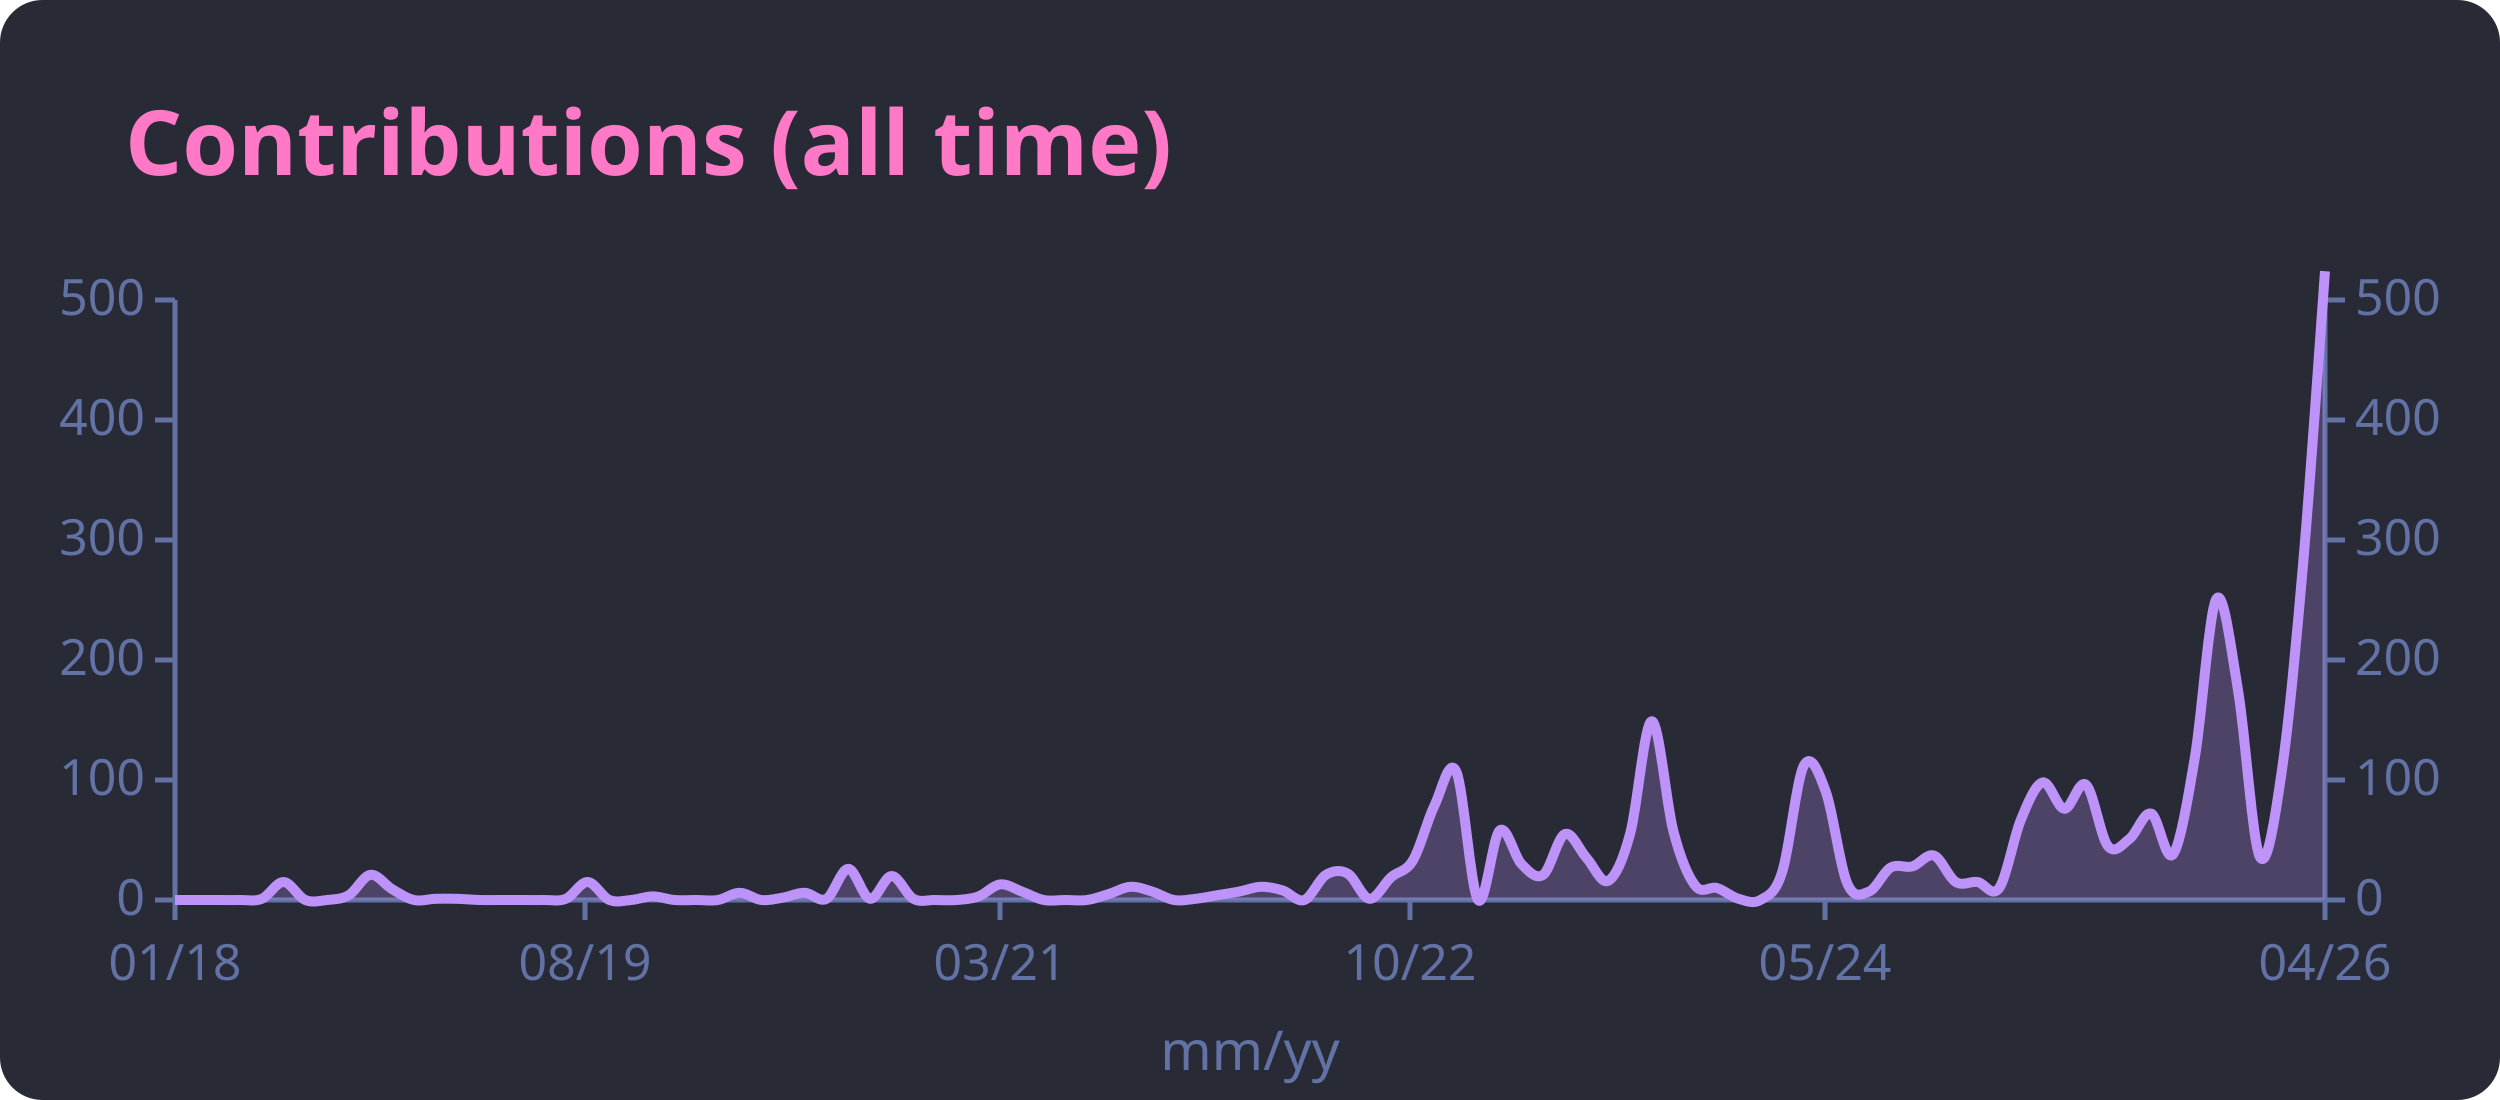
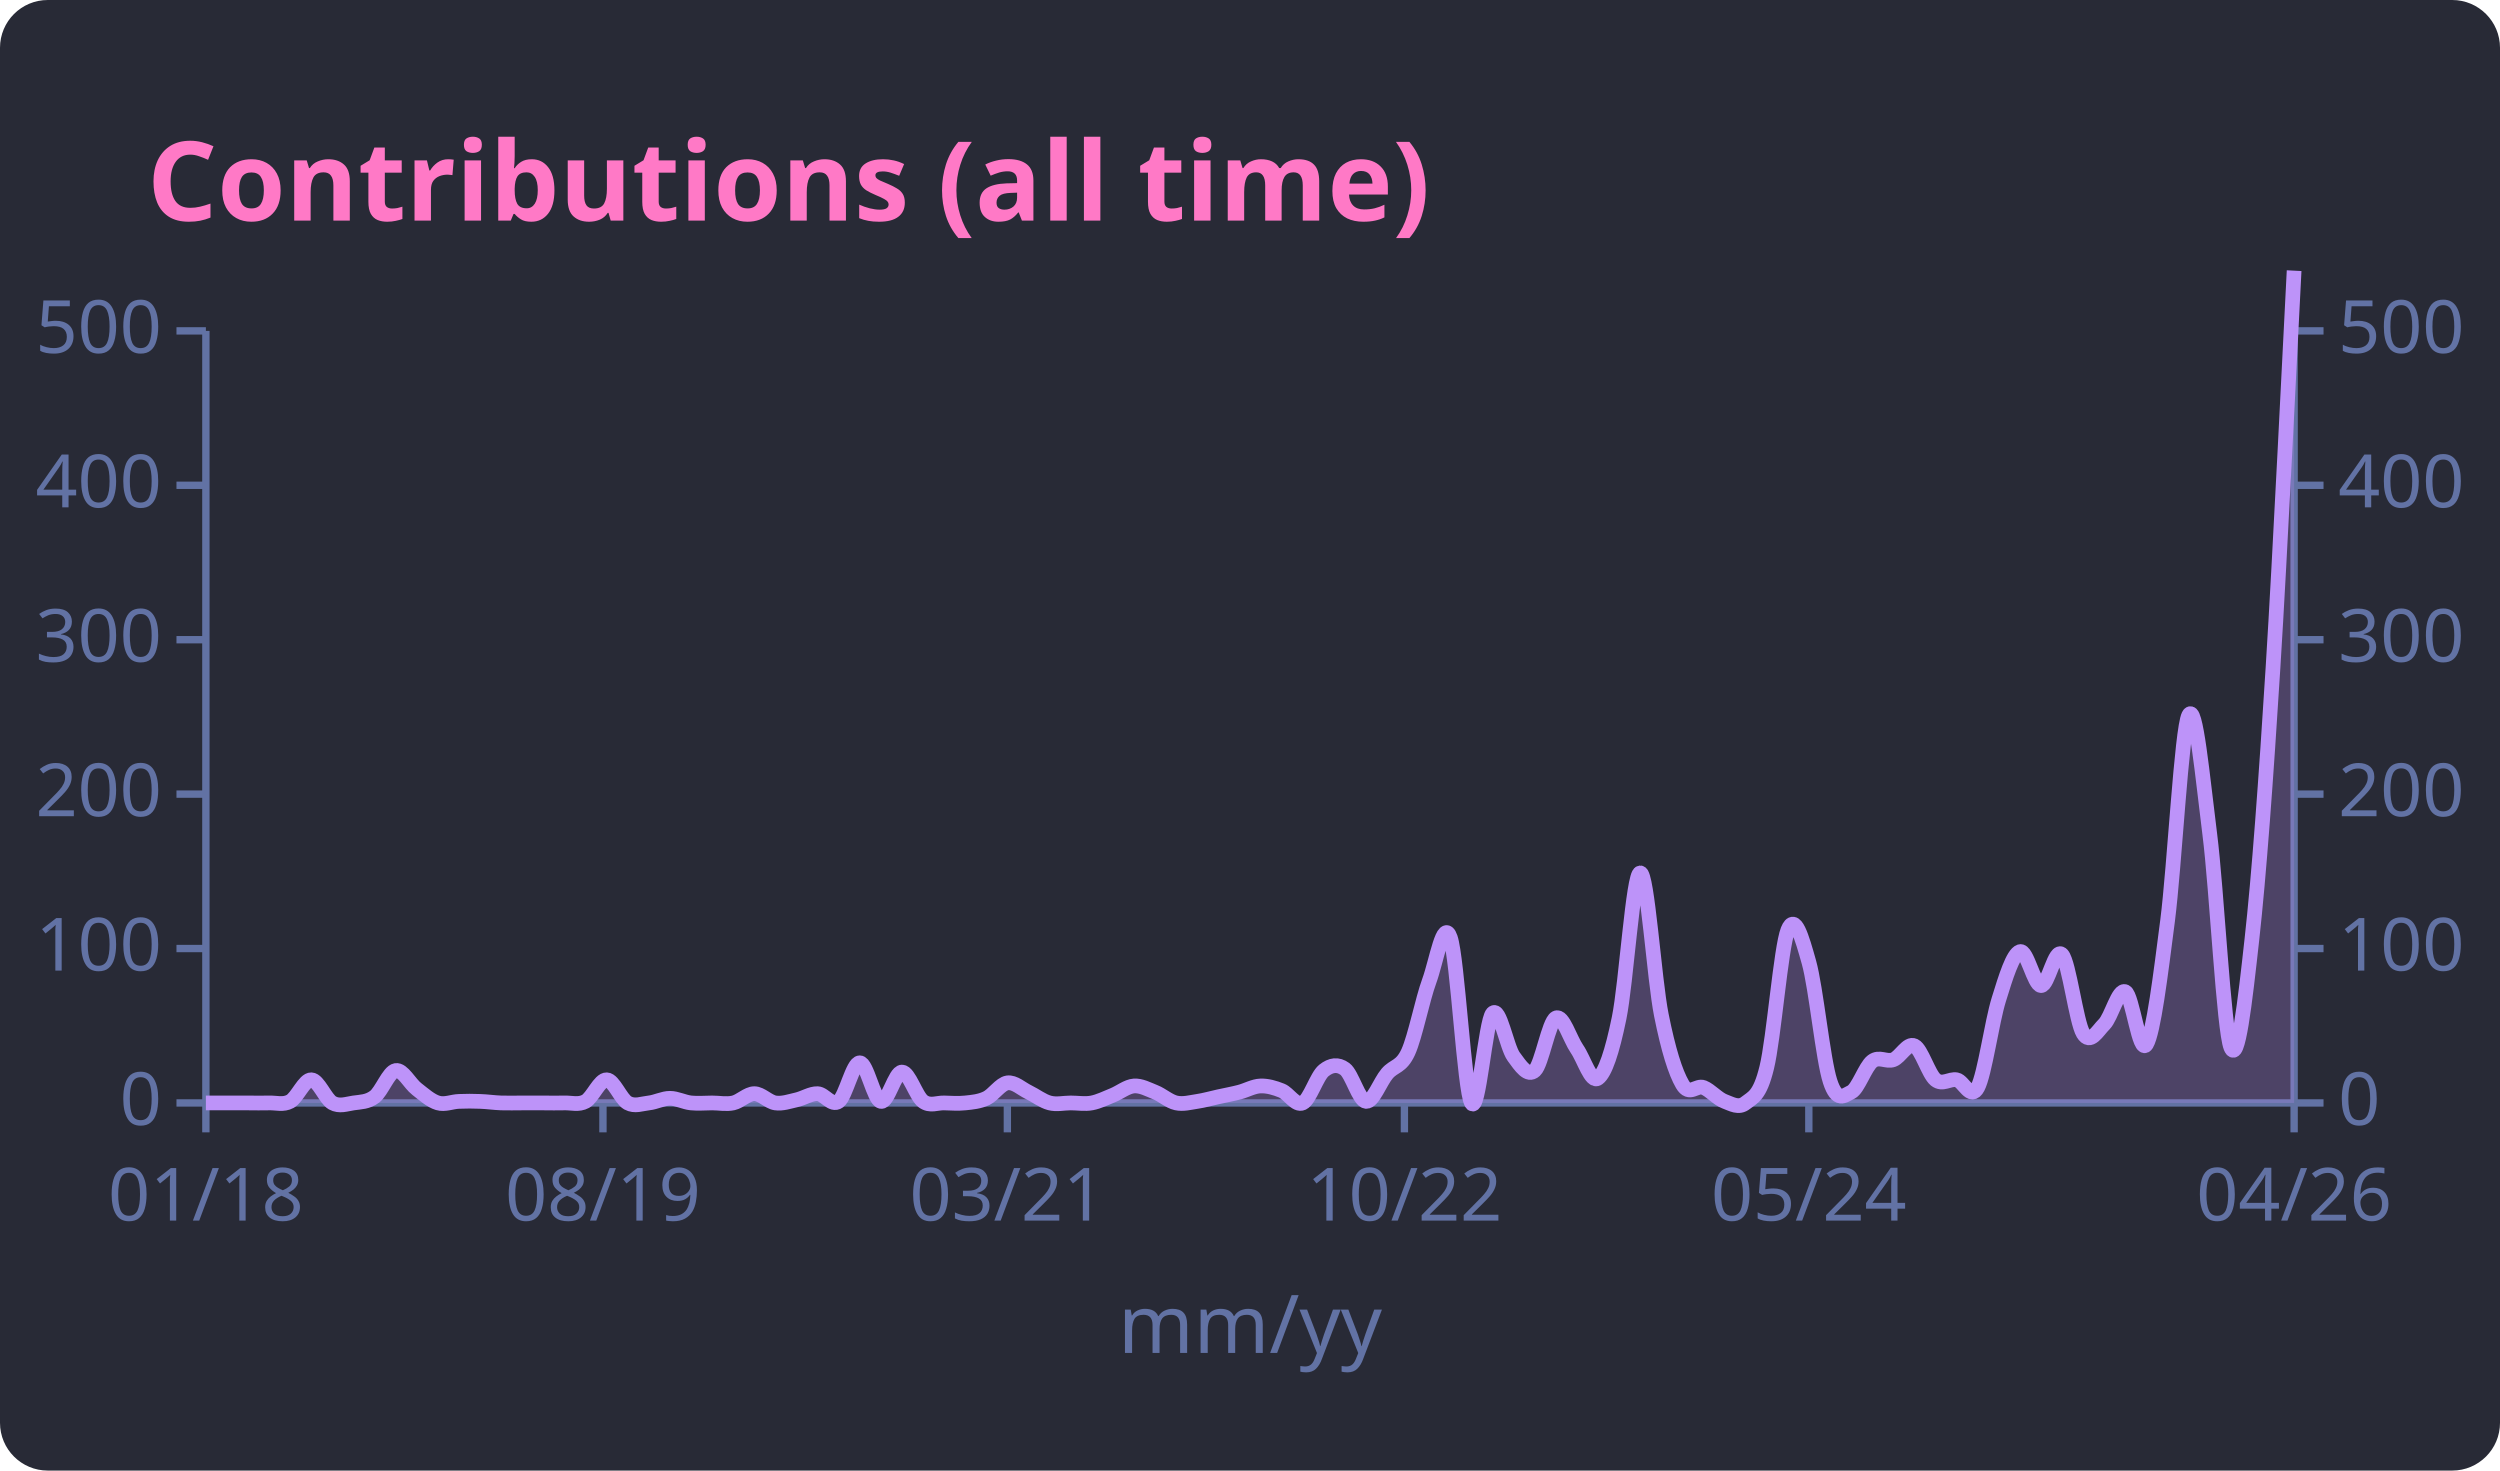
- <svg xmlns="http://www.w3.org/2000/svg" width="500" height="220" viewBox="0 0 500 220" font-family="'Segoe UI', Ubuntu, Sans-Serif">
-   <rect x="0.5" y="0.5" width="499" height="219" rx="8" fill="#282a36" stroke="#282a36" stroke-opacity="1.00" />
-   <text x="25" y="35" font-size="18" font-weight="600" fill="#ff79c6">Contributions (all time)</text>
-   <line x1="35" y1="60" x2="35" y2="180" stroke="#6272a4" />
-   <line x1="465" y1="60" x2="465" y2="180" stroke="#6272a4" />
-   <line x1="31" y1="180" x2="35" y2="180" stroke="#6272a4" />
-   <text x="29" y="183" font-size="10" fill="#6272a4" text-anchor="end">0</text>
-   <line x1="465" y1="180" x2="469" y2="180" stroke="#6272a4" />
-   <text x="471" y="183" font-size="10" fill="#6272a4" text-anchor="start">0</text>
-   <line x1="31" y1="156" x2="35" y2="156" stroke="#6272a4" />
-   <text x="29" y="159" font-size="10" fill="#6272a4" text-anchor="end">100</text>
-   <line x1="465" y1="156" x2="469" y2="156" stroke="#6272a4" />
-   <text x="471" y="159" font-size="10" fill="#6272a4" text-anchor="start">100</text>
-   <line x1="31" y1="132" x2="35" y2="132" stroke="#6272a4" />
-   <text x="29" y="135" font-size="10" fill="#6272a4" text-anchor="end">200</text>
-   <line x1="465" y1="132" x2="469" y2="132" stroke="#6272a4" />
-   <text x="471" y="135" font-size="10" fill="#6272a4" text-anchor="start">200</text>
-   <line x1="31" y1="108" x2="35" y2="108" stroke="#6272a4" />
-   <text x="29" y="111" font-size="10" fill="#6272a4" text-anchor="end">300</text>
-   <line x1="465" y1="108" x2="469" y2="108" stroke="#6272a4" />
-   <text x="471" y="111" font-size="10" fill="#6272a4" text-anchor="start">300</text>
-   <line x1="31" y1="84" x2="35" y2="84" stroke="#6272a4" />
-   <text x="29" y="87" font-size="10" fill="#6272a4" text-anchor="end">400</text>
-   <line x1="465" y1="84" x2="469" y2="84" stroke="#6272a4" />
-   <text x="471" y="87" font-size="10" fill="#6272a4" text-anchor="start">400</text>
-   <line x1="31" y1="60" x2="35" y2="60" stroke="#6272a4" />
-   <text x="29" y="63" font-size="10" fill="#6272a4" text-anchor="end">500</text>
-   <line x1="465" y1="60" x2="469" y2="60" stroke="#6272a4" />
-   <text x="471" y="63" font-size="10" fill="#6272a4" text-anchor="start">500</text>
-   <line x1="35" y1="180" x2="465" y2="180" stroke="#6272a4" />
-   <line x1="35" y1="180" x2="35" y2="184" stroke="#6272a4" />
-   <text x="35" y="196" font-size="10" fill="#6272a4" text-anchor="middle">01/18</text>
-   <line x1="117" y1="180" x2="117" y2="184" stroke="#6272a4" />
-   <text x="117" y="196" font-size="10" fill="#6272a4" text-anchor="middle">08/19</text>
-   <line x1="200" y1="180" x2="200" y2="184" stroke="#6272a4" />
-   <text x="200" y="196" font-size="10" fill="#6272a4" text-anchor="middle">03/21</text>
-   <line x1="282" y1="180" x2="282" y2="184" stroke="#6272a4" />
-   <text x="282" y="196" font-size="10" fill="#6272a4" text-anchor="middle">10/22</text>
-   <line x1="365" y1="180" x2="365" y2="184" stroke="#6272a4" />
-   <text x="365" y="196" font-size="10" fill="#6272a4" text-anchor="middle">05/24</text>
-   <line x1="465" y1="180" x2="465" y2="184" stroke="#6272a4" />
-   <text x="465" y="196" font-size="10" fill="#6272a4" text-anchor="middle">04/26</text>
-   <path d="M35.00,180.00 C35.72,180.00 37.90,180.00 39.34,180.00 C40.79,180.00 42.24,180.00 43.69,180.00 C45.13,180.00 46.58,180.04 48.03,180.00 C49.48,179.96 50.93,180.36 52.37,179.76 C53.82,179.16 55.27,176.36 56.72,176.40 C58.16,176.44 59.61,179.40 61.06,180.00 C62.51,180.60 63.96,180.16 65.40,180.00 C66.85,179.84 68.30,179.88 69.75,179.04 C71.20,178.20 72.64,175.16 74.09,174.96 C75.54,174.76 76.99,177.00 78.43,177.84 C79.88,178.68 81.33,179.68 82.78,180.00 C84.23,180.32 85.67,179.80 87.12,179.76 C88.57,179.72 90.02,179.72 91.46,179.76 C92.91,179.80 94.36,179.96 95.81,180.00 C97.26,180.04 98.70,180.00 100.15,180.00 C101.60,180.00 103.05,180.00 104.49,180.00 C105.94,180.00 107.39,180.04 108.84,180.00 C110.29,179.96 111.73,180.36 113.18,179.76 C114.63,179.16 116.08,176.36 117.53,176.40 C118.97,176.44 120.42,179.40 121.87,180.00 C123.32,180.60 124.76,180.12 126.21,180.00 C127.66,179.88 129.11,179.28 130.56,179.28 C132.00,179.28 133.45,179.88 134.90,180.00 C136.35,180.12 137.79,180.00 139.24,180.00 C140.69,180.00 142.14,180.24 143.59,180.00 C145.03,179.76 146.48,178.56 147.93,178.56 C149.38,178.56 150.82,179.84 152.27,180.00 C153.72,180.16 155.17,179.76 156.62,179.52 C158.06,179.28 159.51,178.52 160.96,178.56 C162.41,178.60 163.86,180.56 165.30,179.76 C166.75,178.96 168.20,173.76 169.65,173.76 C171.09,173.76 172.54,179.52 173.99,179.76 C175.44,180.00 176.89,175.20 178.33,175.20 C179.78,175.20 181.23,178.96 182.68,179.76 C184.12,180.56 185.57,179.96 187.02,180.00 C188.47,180.04 189.92,180.12 191.36,180.00 C192.81,179.88 194.26,179.80 195.71,179.28 C197.15,178.76 198.60,177.04 200.05,176.88 C201.50,176.72 202.95,177.80 204.39,178.32 C205.84,178.84 207.29,179.72 208.74,180.00 C210.19,180.28 211.63,180.00 213.08,180.00 C214.53,180.00 215.98,180.20 217.42,180.00 C218.87,179.80 220.32,179.24 221.77,178.80 C223.22,178.36 224.66,177.44 226.11,177.36 C227.56,177.28 229.01,177.88 230.45,178.32 C231.90,178.76 233.35,179.76 234.80,180.00 C236.25,180.24 237.69,179.92 239.14,179.76 C240.59,179.60 242.04,179.28 243.48,179.04 C244.93,178.80 246.38,178.60 247.83,178.32 C249.28,178.04 250.72,177.40 252.17,177.36 C253.62,177.32 255.07,177.64 256.52,178.08 C257.96,178.52 259.41,180.52 260.86,180.00 C262.31,179.48 263.75,175.84 265.20,174.96 C266.65,174.08 268.10,173.92 269.55,174.72 C270.99,175.52 272.44,179.64 273.89,179.76 C275.34,179.88 276.78,176.72 278.23,175.44 C279.68,174.16 281.13,174.48 282.58,172.08 C284.02,169.68 285.47,164.00 286.92,161.04 C288.37,158.08 289.81,151.16 291.26,154.32 C292.71,157.48 294.16,178.04 295.61,180.00 C297.05,181.96 298.50,167.28 299.95,166.08 C301.40,164.88 302.85,171.32 304.29,172.80 C305.74,174.28 307.19,175.96 308.64,174.96 C310.08,173.96 311.53,167.36 312.98,166.80 C314.43,166.24 315.88,170.04 317.32,171.60 C318.77,173.16 320.22,176.96 321.67,176.16 C323.11,175.36 324.56,172.12 326.01,166.80 C327.46,161.48 328.91,144.32 330.35,144.24 C331.80,144.16 333.25,160.84 334.70,166.32 C336.14,171.80 337.59,175.24 339.04,177.12 C340.49,179.00 341.94,177.16 343.38,177.60 C344.83,178.04 346.28,179.36 347.73,179.76 C349.18,180.16 350.62,180.88 352.07,180.00 C353.52,179.12 354.97,178.96 356.41,174.48 C357.86,170.00 359.31,155.84 360.76,153.12 C362.21,150.40 363.65,154.24 365.10,158.16 C366.55,162.08 368.00,173.28 369.44,176.64 C370.89,180.00 372.34,178.84 373.79,178.32 C375.24,177.80 376.68,174.36 378.13,173.52 C379.58,172.68 381.03,173.68 382.47,173.28 C383.92,172.88 385.37,170.60 386.82,171.12 C388.27,171.64 389.71,175.52 391.16,176.40 C392.61,177.28 394.06,176.20 395.51,176.40 C396.95,176.60 398.40,179.68 399.85,177.60 C401.30,175.52 402.74,167.44 404.19,163.92 C405.64,160.40 407.09,156.84 408.54,156.48 C409.98,156.12 411.43,161.68 412.88,161.76 C414.33,161.84 415.77,155.72 417.22,156.96 C418.67,158.20 420.12,167.40 421.57,169.20 C423.01,171.00 424.46,168.84 425.91,167.76 C427.36,166.68 428.80,162.20 430.25,162.72 C431.70,163.24 433.15,172.72 434.60,170.88 C436.04,169.04 437.49,160.20 438.94,151.68 C440.39,143.16 441.84,122.00 443.28,119.76 C444.73,117.52 446.18,129.64 447.63,138.24 C449.07,146.84 450.52,168.64 451.97,171.36 C453.42,174.08 454.87,164.40 456.31,154.56 C457.76,144.72 459.21,129.04 460.66,112.32 C462.10,95.60 464.28,63.92 465.00,54.24 L465.00,180.00 L35.00,180.00 Z" fill="#bd93f9" fill-opacity="0.25" stroke="none" />
-   <path d="M35.00,180.00 C35.72,180.00 37.90,180.00 39.34,180.00 C40.79,180.00 42.24,180.00 43.69,180.00 C45.13,180.00 46.58,180.04 48.03,180.00 C49.48,179.96 50.93,180.36 52.37,179.76 C53.82,179.16 55.27,176.36 56.72,176.40 C58.16,176.44 59.61,179.40 61.06,180.00 C62.51,180.60 63.96,180.16 65.40,180.00 C66.85,179.84 68.30,179.88 69.75,179.04 C71.20,178.20 72.64,175.16 74.09,174.96 C75.54,174.76 76.99,177.00 78.43,177.84 C79.88,178.68 81.33,179.68 82.78,180.00 C84.23,180.32 85.67,179.80 87.12,179.76 C88.57,179.72 90.02,179.72 91.46,179.76 C92.91,179.80 94.36,179.96 95.81,180.00 C97.26,180.04 98.70,180.00 100.15,180.00 C101.60,180.00 103.05,180.00 104.49,180.00 C105.94,180.00 107.39,180.04 108.84,180.00 C110.29,179.96 111.73,180.36 113.18,179.76 C114.63,179.16 116.08,176.36 117.53,176.40 C118.97,176.44 120.42,179.40 121.87,180.00 C123.32,180.60 124.76,180.12 126.21,180.00 C127.66,179.88 129.11,179.28 130.56,179.28 C132.00,179.28 133.45,179.88 134.90,180.00 C136.35,180.12 137.79,180.00 139.24,180.00 C140.69,180.00 142.14,180.24 143.59,180.00 C145.03,179.76 146.48,178.56 147.93,178.56 C149.38,178.56 150.82,179.84 152.27,180.00 C153.72,180.16 155.17,179.76 156.62,179.52 C158.06,179.28 159.51,178.52 160.96,178.56 C162.41,178.60 163.86,180.56 165.30,179.76 C166.75,178.96 168.20,173.76 169.65,173.76 C171.09,173.76 172.54,179.52 173.99,179.76 C175.44,180.00 176.89,175.20 178.33,175.20 C179.78,175.20 181.23,178.96 182.68,179.76 C184.12,180.56 185.57,179.96 187.02,180.00 C188.47,180.04 189.92,180.12 191.36,180.00 C192.81,179.88 194.26,179.80 195.71,179.28 C197.15,178.76 198.60,177.04 200.05,176.88 C201.50,176.72 202.95,177.80 204.39,178.32 C205.84,178.84 207.29,179.72 208.74,180.00 C210.19,180.28 211.63,180.00 213.08,180.00 C214.53,180.00 215.98,180.20 217.42,180.00 C218.87,179.80 220.32,179.24 221.77,178.80 C223.22,178.36 224.66,177.44 226.11,177.36 C227.56,177.28 229.01,177.88 230.45,178.32 C231.90,178.76 233.35,179.76 234.80,180.00 C236.25,180.24 237.69,179.92 239.14,179.76 C240.59,179.60 242.04,179.28 243.48,179.04 C244.93,178.80 246.38,178.60 247.83,178.32 C249.28,178.04 250.72,177.40 252.17,177.36 C253.62,177.32 255.07,177.64 256.52,178.08 C257.96,178.52 259.41,180.52 260.86,180.00 C262.31,179.48 263.75,175.84 265.20,174.96 C266.65,174.08 268.10,173.92 269.55,174.72 C270.99,175.52 272.44,179.64 273.89,179.76 C275.34,179.88 276.78,176.72 278.23,175.44 C279.68,174.16 281.13,174.48 282.58,172.08 C284.02,169.68 285.47,164.00 286.92,161.04 C288.37,158.08 289.81,151.16 291.26,154.32 C292.71,157.48 294.16,178.04 295.61,180.00 C297.05,181.96 298.50,167.28 299.95,166.08 C301.40,164.88 302.85,171.32 304.29,172.80 C305.74,174.28 307.19,175.96 308.64,174.96 C310.08,173.96 311.53,167.36 312.98,166.80 C314.43,166.24 315.88,170.04 317.32,171.60 C318.77,173.16 320.22,176.96 321.67,176.16 C323.11,175.36 324.56,172.12 326.01,166.80 C327.46,161.48 328.91,144.32 330.35,144.24 C331.80,144.16 333.25,160.84 334.70,166.32 C336.14,171.80 337.59,175.24 339.04,177.12 C340.49,179.00 341.94,177.16 343.38,177.60 C344.83,178.04 346.28,179.36 347.73,179.76 C349.18,180.16 350.62,180.88 352.07,180.00 C353.52,179.12 354.97,178.96 356.41,174.48 C357.86,170.00 359.31,155.84 360.76,153.12 C362.21,150.40 363.65,154.24 365.10,158.16 C366.55,162.08 368.00,173.28 369.44,176.64 C370.89,180.00 372.34,178.84 373.79,178.32 C375.24,177.80 376.68,174.36 378.13,173.52 C379.58,172.68 381.03,173.68 382.47,173.28 C383.92,172.88 385.37,170.60 386.82,171.12 C388.27,171.64 389.71,175.52 391.16,176.40 C392.61,177.28 394.06,176.20 395.51,176.40 C396.95,176.60 398.40,179.68 399.85,177.60 C401.30,175.52 402.74,167.44 404.19,163.92 C405.64,160.40 407.09,156.84 408.54,156.48 C409.98,156.12 411.43,161.68 412.88,161.76 C414.33,161.84 415.77,155.72 417.22,156.96 C418.67,158.20 420.12,167.40 421.57,169.20 C423.01,171.00 424.46,168.84 425.91,167.76 C427.36,166.68 428.80,162.20 430.25,162.72 C431.70,163.24 433.15,172.72 434.60,170.88 C436.04,169.04 437.49,160.20 438.94,151.68 C440.39,143.16 441.84,122.00 443.28,119.76 C444.73,117.52 446.18,129.64 447.63,138.24 C449.07,146.84 450.52,168.64 451.97,171.36 C453.42,174.08 454.87,164.40 456.31,154.56 C457.76,144.72 459.21,129.04 460.66,112.32 C462.10,95.60 464.28,63.92 465.00,54.24" fill="none" stroke="#bd93f9" stroke-width="2" />
-   <text x="250" y="214" font-size="11" fill="#6272a4" text-anchor="middle">mm/yy</text>
+ <svg xmlns="http://www.w3.org/2000/svg" width="340" height="200" viewBox="0 0 340 200" font-family="'Segoe UI', Ubuntu, Sans-Serif">
+   <rect x="0.5" y="0.5" width="339" height="199" rx="6" fill="#282a36" stroke="#282a36" stroke-opacity="1.00" />
+   <text x="20" y="30" font-size="15" font-weight="600" fill="#ff79c6">Contributions (all time)</text>
+   <line x1="28" y1="45" x2="28" y2="150" stroke="#6272a4" />
+   <line x1="312" y1="45" x2="312" y2="150" stroke="#6272a4" />
+   <line x1="24" y1="150" x2="28" y2="150" stroke="#6272a4" />
+   <text x="22" y="153" font-size="10" fill="#6272a4" text-anchor="end">0</text>
+   <line x1="312" y1="150" x2="316" y2="150" stroke="#6272a4" />
+   <text x="318" y="153" font-size="10" fill="#6272a4" text-anchor="start">0</text>
+   <line x1="24" y1="129" x2="28" y2="129" stroke="#6272a4" />
+   <text x="22" y="132" font-size="10" fill="#6272a4" text-anchor="end">100</text>
+   <line x1="312" y1="129" x2="316" y2="129" stroke="#6272a4" />
+   <text x="318" y="132" font-size="10" fill="#6272a4" text-anchor="start">100</text>
+   <line x1="24" y1="108" x2="28" y2="108" stroke="#6272a4" />
+   <text x="22" y="111" font-size="10" fill="#6272a4" text-anchor="end">200</text>
+   <line x1="312" y1="108" x2="316" y2="108" stroke="#6272a4" />
+   <text x="318" y="111" font-size="10" fill="#6272a4" text-anchor="start">200</text>
+   <line x1="24" y1="87" x2="28" y2="87" stroke="#6272a4" />
+   <text x="22" y="90" font-size="10" fill="#6272a4" text-anchor="end">300</text>
+   <line x1="312" y1="87" x2="316" y2="87" stroke="#6272a4" />
+   <text x="318" y="90" font-size="10" fill="#6272a4" text-anchor="start">300</text>
+   <line x1="24" y1="66" x2="28" y2="66" stroke="#6272a4" />
+   <text x="22" y="69" font-size="10" fill="#6272a4" text-anchor="end">400</text>
+   <line x1="312" y1="66" x2="316" y2="66" stroke="#6272a4" />
+   <text x="318" y="69" font-size="10" fill="#6272a4" text-anchor="start">400</text>
+   <line x1="24" y1="45" x2="28" y2="45" stroke="#6272a4" />
+   <text x="22" y="48" font-size="10" fill="#6272a4" text-anchor="end">500</text>
+   <line x1="312" y1="45" x2="316" y2="45" stroke="#6272a4" />
+   <text x="318" y="48" font-size="10" fill="#6272a4" text-anchor="start">500</text>
+   <line x1="28" y1="150" x2="312" y2="150" stroke="#6272a4" />
+   <line x1="28" y1="150" x2="28" y2="154" stroke="#6272a4" />
+   <text x="28" y="166" font-size="10" fill="#6272a4" text-anchor="middle">01/18</text>
+   <line x1="82" y1="150" x2="82" y2="154" stroke="#6272a4" />
+   <text x="82" y="166" font-size="10" fill="#6272a4" text-anchor="middle">08/19</text>
+   <line x1="137" y1="150" x2="137" y2="154" stroke="#6272a4" />
+   <text x="137" y="166" font-size="10" fill="#6272a4" text-anchor="middle">03/21</text>
+   <line x1="191" y1="150" x2="191" y2="154" stroke="#6272a4" />
+   <text x="191" y="166" font-size="10" fill="#6272a4" text-anchor="middle">10/22</text>
+   <line x1="246" y1="150" x2="246" y2="154" stroke="#6272a4" />
+   <text x="246" y="166" font-size="10" fill="#6272a4" text-anchor="middle">05/24</text>
+   <line x1="312" y1="150" x2="312" y2="154" stroke="#6272a4" />
+   <text x="312" y="166" font-size="10" fill="#6272a4" text-anchor="middle">04/26</text>
+   <path d="M28.00,150.00 C28.48,150.00 29.91,150.00 30.87,150.00 C31.82,150.00 32.78,150.00 33.74,150.00 C34.69,150.00 35.65,150.03 36.61,150.00 C37.56,149.97 38.52,150.31 39.47,149.79 C40.43,149.26 41.39,146.81 42.34,146.85 C43.30,146.88 44.26,149.47 45.21,150.00 C46.17,150.53 47.12,150.14 48.08,150.00 C49.04,149.86 49.99,149.89 50.95,149.16 C51.91,148.43 52.86,145.76 53.82,145.59 C54.77,145.42 55.73,147.38 56.69,148.11 C57.64,148.85 58.60,149.72 59.56,150.00 C60.51,150.28 61.47,149.82 62.42,149.79 C63.38,149.75 64.34,149.75 65.29,149.79 C66.25,149.82 67.21,149.97 68.16,150.00 C69.12,150.03 70.07,150.00 71.03,150.00 C71.99,150.00 72.94,150.00 73.90,150.00 C74.86,150.00 75.81,150.03 76.77,150.00 C77.72,149.97 78.68,150.31 79.64,149.79 C80.59,149.26 81.55,146.81 82.51,146.85 C83.46,146.88 84.42,149.47 85.37,150.00 C86.33,150.53 87.29,150.10 88.24,150.00 C89.20,149.90 90.15,149.37 91.11,149.37 C92.07,149.37 93.02,149.90 93.98,150.00 C94.94,150.10 95.89,150.00 96.85,150.00 C97.80,150.00 98.76,150.21 99.72,150.00 C100.67,149.79 101.63,148.74 102.59,148.74 C103.54,148.74 104.50,149.86 105.45,150.00 C106.41,150.14 107.37,149.79 108.32,149.58 C109.28,149.37 110.24,148.71 111.19,148.74 C112.15,148.78 113.10,150.49 114.06,149.79 C115.02,149.09 115.97,144.54 116.93,144.54 C117.89,144.54 118.84,149.58 119.80,149.79 C120.75,150.00 121.71,145.80 122.67,145.80 C123.62,145.80 124.58,149.09 125.54,149.79 C126.49,150.49 127.45,149.97 128.40,150.00 C129.36,150.03 130.32,150.10 131.27,150.00 C132.23,149.90 133.19,149.82 134.14,149.37 C135.10,148.92 136.05,147.41 137.01,147.27 C137.97,147.13 138.92,148.07 139.88,148.53 C140.84,148.99 141.79,149.75 142.75,150.00 C143.70,150.25 144.66,150.00 145.62,150.00 C146.57,150.00 147.53,150.18 148.48,150.00 C149.44,149.82 150.40,149.33 151.35,148.95 C152.31,148.56 153.27,147.76 154.22,147.69 C155.18,147.62 156.13,148.15 157.09,148.53 C158.05,148.91 159.00,149.79 159.96,150.00 C160.92,150.21 161.87,149.93 162.83,149.79 C163.78,149.65 164.74,149.37 165.70,149.16 C166.65,148.95 167.61,148.78 168.57,148.53 C169.52,148.28 170.48,147.72 171.43,147.69 C172.39,147.66 173.35,147.94 174.30,148.32 C175.26,148.70 176.22,150.45 177.17,150.00 C178.13,149.55 179.08,146.36 180.04,145.59 C181.00,144.82 181.95,144.68 182.91,145.38 C183.87,146.08 184.82,149.69 185.78,149.79 C186.73,149.89 187.69,147.13 188.65,146.01 C189.60,144.89 190.56,145.17 191.52,143.07 C192.47,140.97 193.43,136.00 194.38,133.41 C195.34,130.82 196.30,124.77 197.25,127.53 C198.21,130.30 199.16,148.28 200.12,150.00 C201.08,151.72 202.03,138.87 202.99,137.82 C203.95,136.77 204.90,142.40 205.86,143.70 C206.81,145.00 207.77,146.47 208.73,145.59 C209.68,144.72 210.64,138.94 211.60,138.45 C212.55,137.96 213.51,141.28 214.46,142.65 C215.42,144.02 216.38,147.34 217.33,146.64 C218.29,145.94 219.25,143.10 220.20,138.45 C221.16,133.79 222.11,118.78 223.07,118.71 C224.03,118.64 224.98,133.24 225.94,138.03 C226.90,142.82 227.85,145.83 228.81,147.48 C229.76,149.12 230.72,147.52 231.68,147.90 C232.63,148.28 233.59,149.44 234.55,149.79 C235.50,150.14 236.46,150.77 237.41,150.00 C238.37,149.23 239.33,149.09 240.28,145.17 C241.24,141.25 242.20,128.86 243.15,126.48 C244.11,124.10 245.06,127.46 246.02,130.89 C246.98,134.32 247.93,144.12 248.89,147.06 C249.85,150.00 250.80,148.99 251.76,148.53 C252.71,148.07 253.67,145.06 254.63,144.33 C255.58,143.60 256.54,144.47 257.49,144.12 C258.45,143.77 259.41,141.77 260.36,142.23 C261.32,142.69 262.28,146.08 263.23,146.85 C264.19,147.62 265.14,146.67 266.10,146.85 C267.06,147.03 268.01,149.72 268.97,147.90 C269.93,146.08 270.88,139.01 271.84,135.93 C272.79,132.85 273.75,129.74 274.71,129.42 C275.66,129.11 276.62,133.97 277.58,134.04 C278.53,134.11 279.49,128.75 280.44,129.84 C281.40,130.93 282.36,138.98 283.31,140.55 C284.27,142.12 285.23,140.23 286.18,139.29 C287.14,138.34 288.09,134.42 289.05,134.88 C290.01,135.34 290.96,143.63 291.92,142.02 C292.88,140.41 293.83,132.68 294.79,125.22 C295.74,117.77 296.70,99.25 297.66,97.29 C298.61,95.33 299.57,105.94 300.53,113.46 C301.48,120.99 302.44,140.06 303.39,142.44 C304.35,144.82 305.31,136.35 306.26,127.74 C307.22,119.13 308.18,105.94 309.13,90.78 C310.09,75.62 311.52,45.80 312.00,36.81 L312.00,150.00 L28.00,150.00 Z" fill="#bd93f9" fill-opacity="0.25" stroke="none" />
+   <path d="M28.00,150.00 C28.48,150.00 29.91,150.00 30.87,150.00 C31.82,150.00 32.78,150.00 33.74,150.00 C34.69,150.00 35.65,150.03 36.61,150.00 C37.56,149.97 38.52,150.31 39.47,149.79 C40.43,149.26 41.39,146.81 42.34,146.85 C43.30,146.88 44.26,149.47 45.21,150.00 C46.17,150.53 47.12,150.14 48.08,150.00 C49.04,149.86 49.99,149.89 50.95,149.16 C51.91,148.43 52.86,145.76 53.82,145.59 C54.77,145.42 55.73,147.38 56.69,148.11 C57.64,148.85 58.60,149.72 59.56,150.00 C60.51,150.28 61.47,149.82 62.42,149.79 C63.38,149.75 64.34,149.75 65.29,149.79 C66.25,149.82 67.21,149.97 68.16,150.00 C69.12,150.03 70.07,150.00 71.03,150.00 C71.99,150.00 72.94,150.00 73.90,150.00 C74.86,150.00 75.81,150.03 76.77,150.00 C77.72,149.97 78.68,150.31 79.64,149.79 C80.59,149.26 81.55,146.81 82.51,146.85 C83.46,146.88 84.42,149.47 85.37,150.00 C86.33,150.53 87.29,150.10 88.24,150.00 C89.20,149.90 90.15,149.37 91.11,149.37 C92.07,149.37 93.02,149.90 93.98,150.00 C94.94,150.10 95.89,150.00 96.85,150.00 C97.80,150.00 98.76,150.21 99.72,150.00 C100.67,149.79 101.63,148.74 102.59,148.74 C103.54,148.74 104.50,149.86 105.45,150.00 C106.41,150.14 107.37,149.79 108.32,149.58 C109.28,149.37 110.24,148.71 111.19,148.74 C112.15,148.78 113.10,150.49 114.06,149.79 C115.02,149.09 115.97,144.54 116.93,144.54 C117.89,144.54 118.84,149.58 119.80,149.79 C120.75,150.00 121.71,145.80 122.67,145.80 C123.62,145.80 124.58,149.09 125.54,149.79 C126.49,150.49 127.45,149.97 128.40,150.00 C129.36,150.03 130.32,150.10 131.27,150.00 C132.23,149.90 133.19,149.82 134.14,149.37 C135.10,148.92 136.05,147.41 137.01,147.27 C137.97,147.13 138.92,148.07 139.88,148.53 C140.84,148.99 141.79,149.75 142.75,150.00 C143.70,150.25 144.66,150.00 145.62,150.00 C146.57,150.00 147.53,150.18 148.48,150.00 C149.44,149.82 150.40,149.33 151.35,148.95 C152.31,148.56 153.27,147.76 154.22,147.69 C155.18,147.62 156.13,148.15 157.09,148.53 C158.05,148.91 159.00,149.79 159.96,150.00 C160.92,150.21 161.87,149.93 162.83,149.79 C163.78,149.65 164.74,149.37 165.70,149.16 C166.65,148.95 167.61,148.78 168.57,148.53 C169.52,148.28 170.48,147.72 171.43,147.69 C172.39,147.66 173.35,147.94 174.30,148.32 C175.26,148.70 176.22,150.45 177.17,150.00 C178.13,149.55 179.08,146.36 180.04,145.59 C181.00,144.82 181.95,144.68 182.91,145.38 C183.87,146.08 184.82,149.69 185.78,149.79 C186.73,149.89 187.69,147.13 188.65,146.01 C189.60,144.89 190.56,145.17 191.52,143.07 C192.47,140.97 193.43,136.00 194.38,133.41 C195.34,130.82 196.30,124.77 197.25,127.53 C198.21,130.30 199.16,148.28 200.12,150.00 C201.08,151.72 202.03,138.87 202.99,137.82 C203.95,136.77 204.90,142.40 205.86,143.70 C206.81,145.00 207.77,146.47 208.73,145.59 C209.68,144.72 210.64,138.94 211.60,138.45 C212.55,137.96 213.51,141.28 214.46,142.65 C215.42,144.02 216.38,147.34 217.33,146.64 C218.29,145.94 219.25,143.10 220.20,138.45 C221.16,133.79 222.11,118.78 223.07,118.71 C224.03,118.64 224.98,133.24 225.94,138.03 C226.90,142.82 227.85,145.83 228.81,147.48 C229.76,149.12 230.72,147.52 231.68,147.90 C232.63,148.28 233.59,149.44 234.55,149.79 C235.50,150.14 236.46,150.77 237.41,150.00 C238.37,149.23 239.33,149.09 240.28,145.17 C241.24,141.25 242.20,128.86 243.15,126.48 C244.11,124.10 245.06,127.46 246.02,130.89 C246.98,134.32 247.93,144.12 248.89,147.06 C249.85,150.00 250.80,148.99 251.76,148.53 C252.71,148.07 253.67,145.06 254.63,144.33 C255.58,143.60 256.54,144.47 257.49,144.12 C258.45,143.77 259.41,141.77 260.36,142.23 C261.32,142.69 262.28,146.08 263.23,146.85 C264.19,147.62 265.14,146.67 266.10,146.85 C267.06,147.03 268.01,149.72 268.97,147.90 C269.93,146.08 270.88,139.01 271.84,135.93 C272.79,132.85 273.75,129.74 274.71,129.42 C275.66,129.11 276.62,133.97 277.58,134.04 C278.53,134.11 279.49,128.75 280.44,129.84 C281.40,130.93 282.36,138.98 283.31,140.55 C284.27,142.12 285.23,140.23 286.18,139.29 C287.14,138.34 288.09,134.42 289.05,134.88 C290.01,135.34 290.96,143.63 291.92,142.02 C292.88,140.41 293.83,132.68 294.79,125.22 C295.74,117.77 296.70,99.25 297.66,97.29 C298.61,95.33 299.57,105.94 300.53,113.46 C301.48,120.99 302.44,140.06 303.39,142.44 C304.35,144.82 305.31,136.35 306.26,127.74 C307.22,119.13 308.18,105.94 309.13,90.78 C310.09,75.62 311.52,45.80 312.00,36.81" fill="none" stroke="#bd93f9" stroke-width="2" />
+   <text x="170" y="184" font-size="11" fill="#6272a4" text-anchor="middle">mm/yy</text>
</svg>
